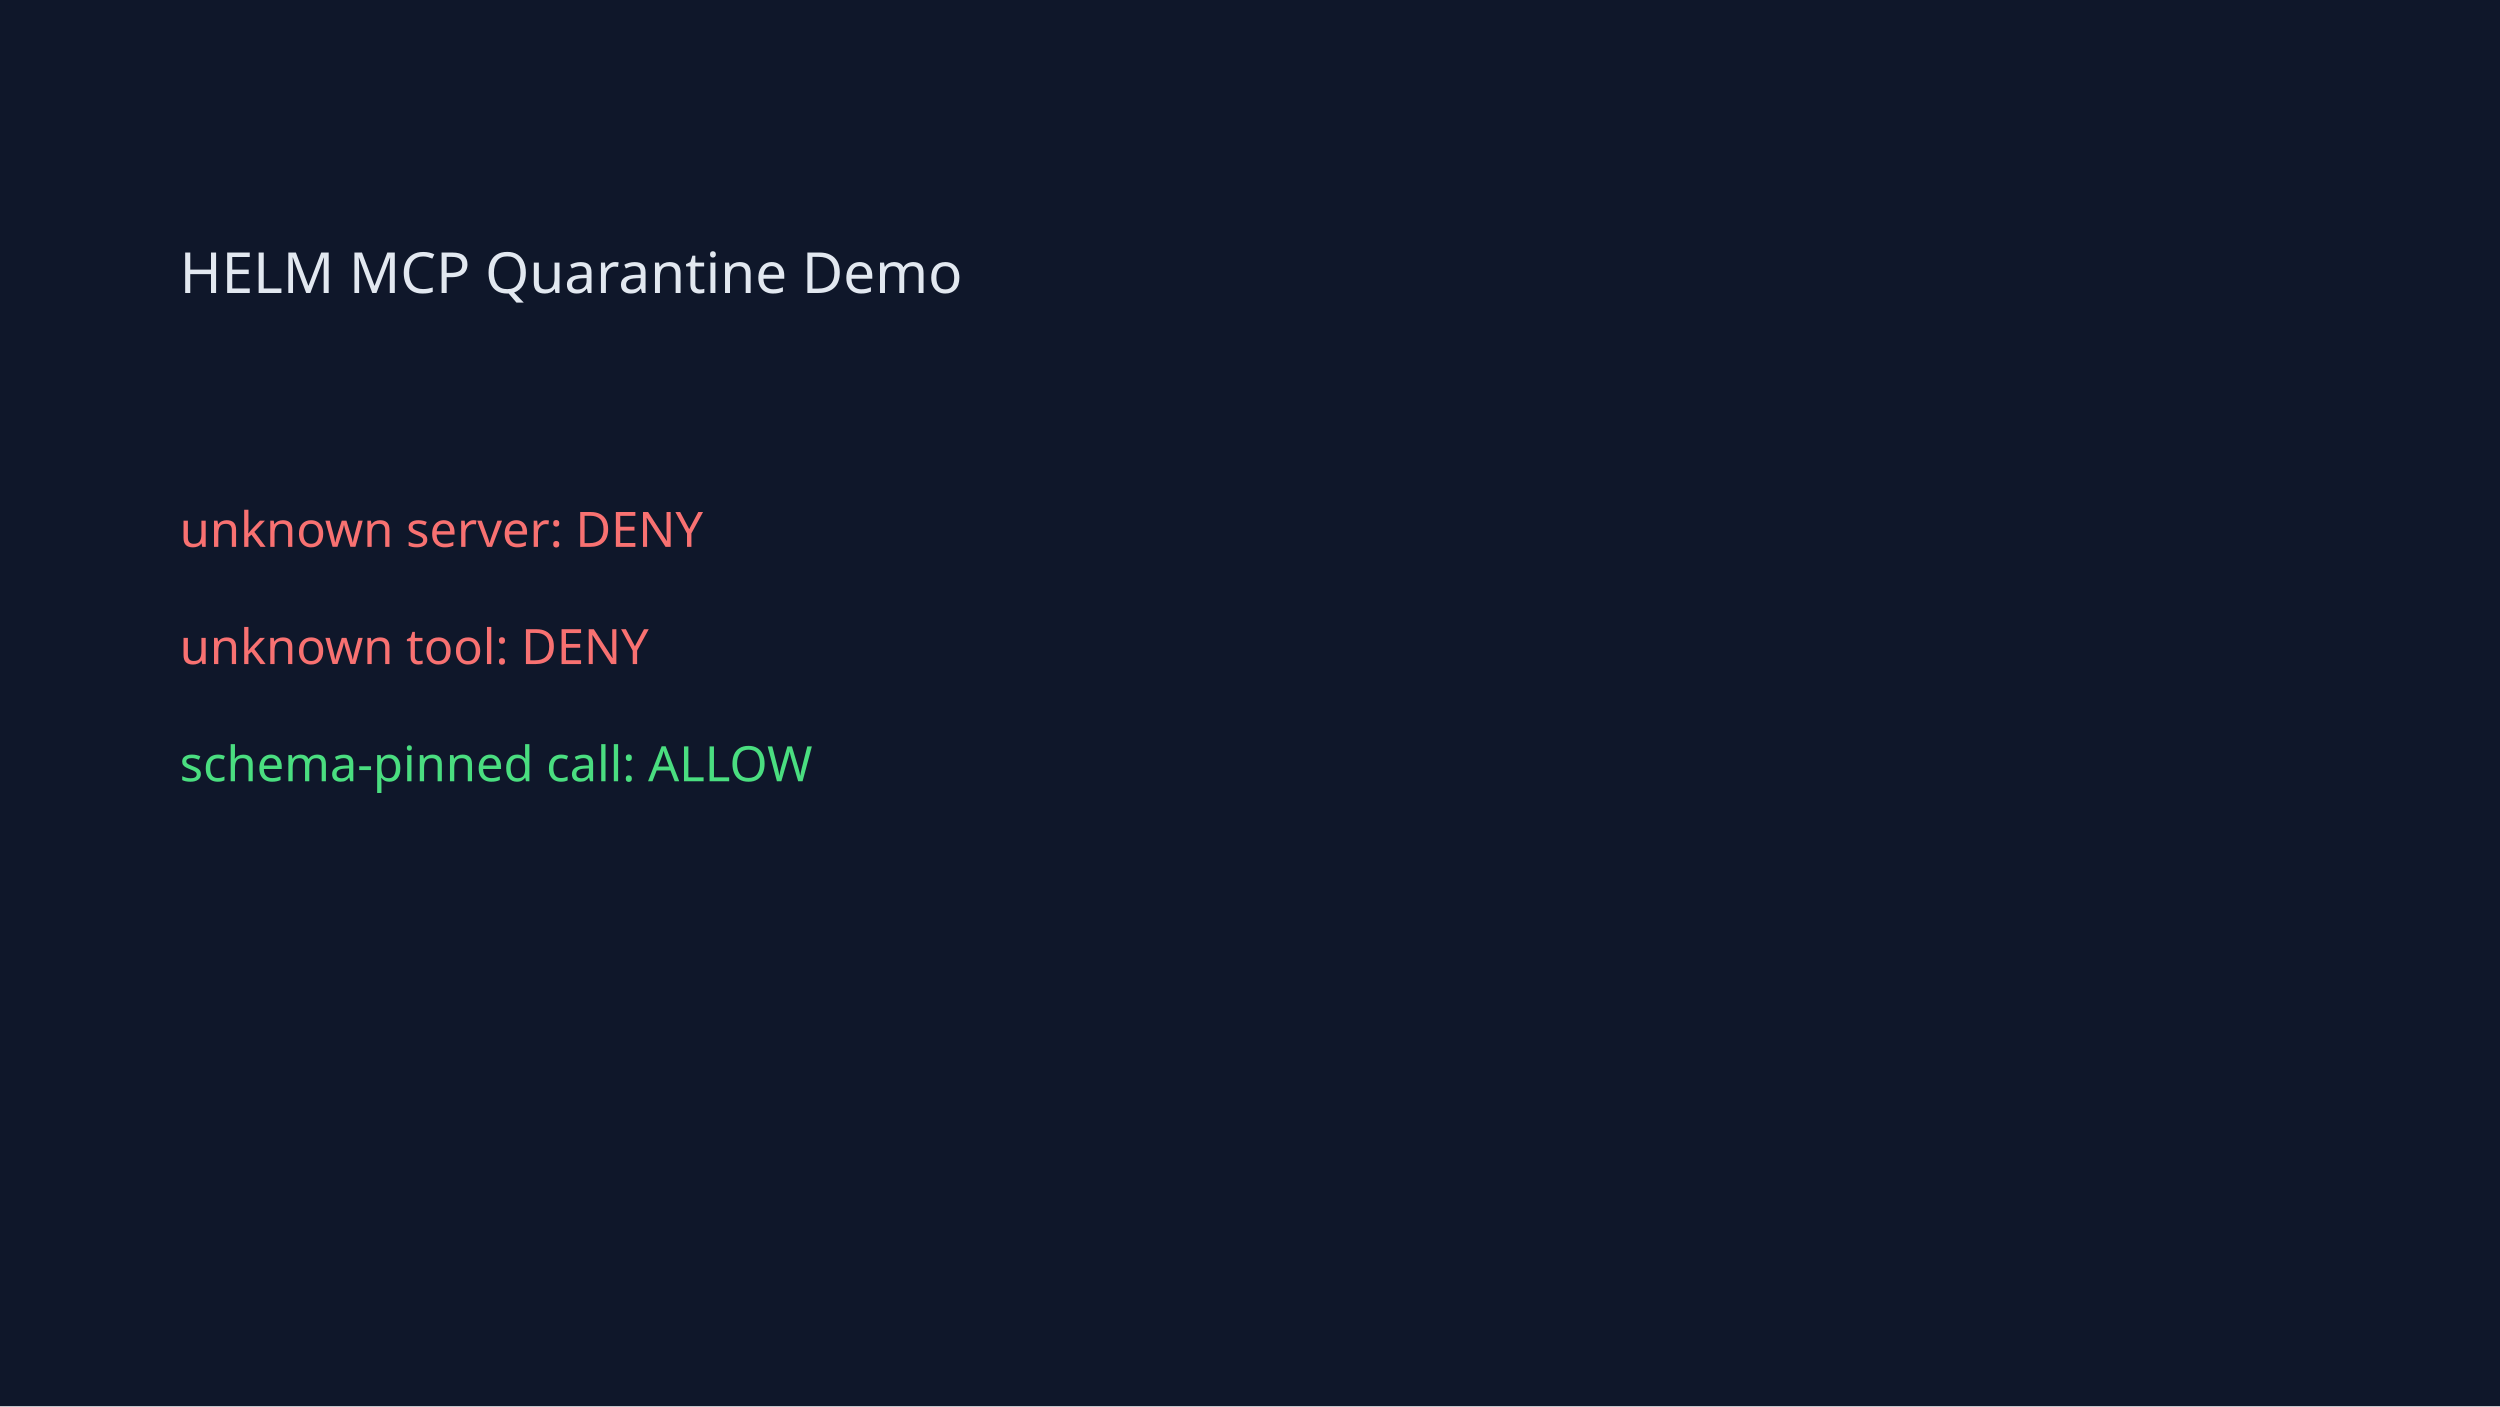
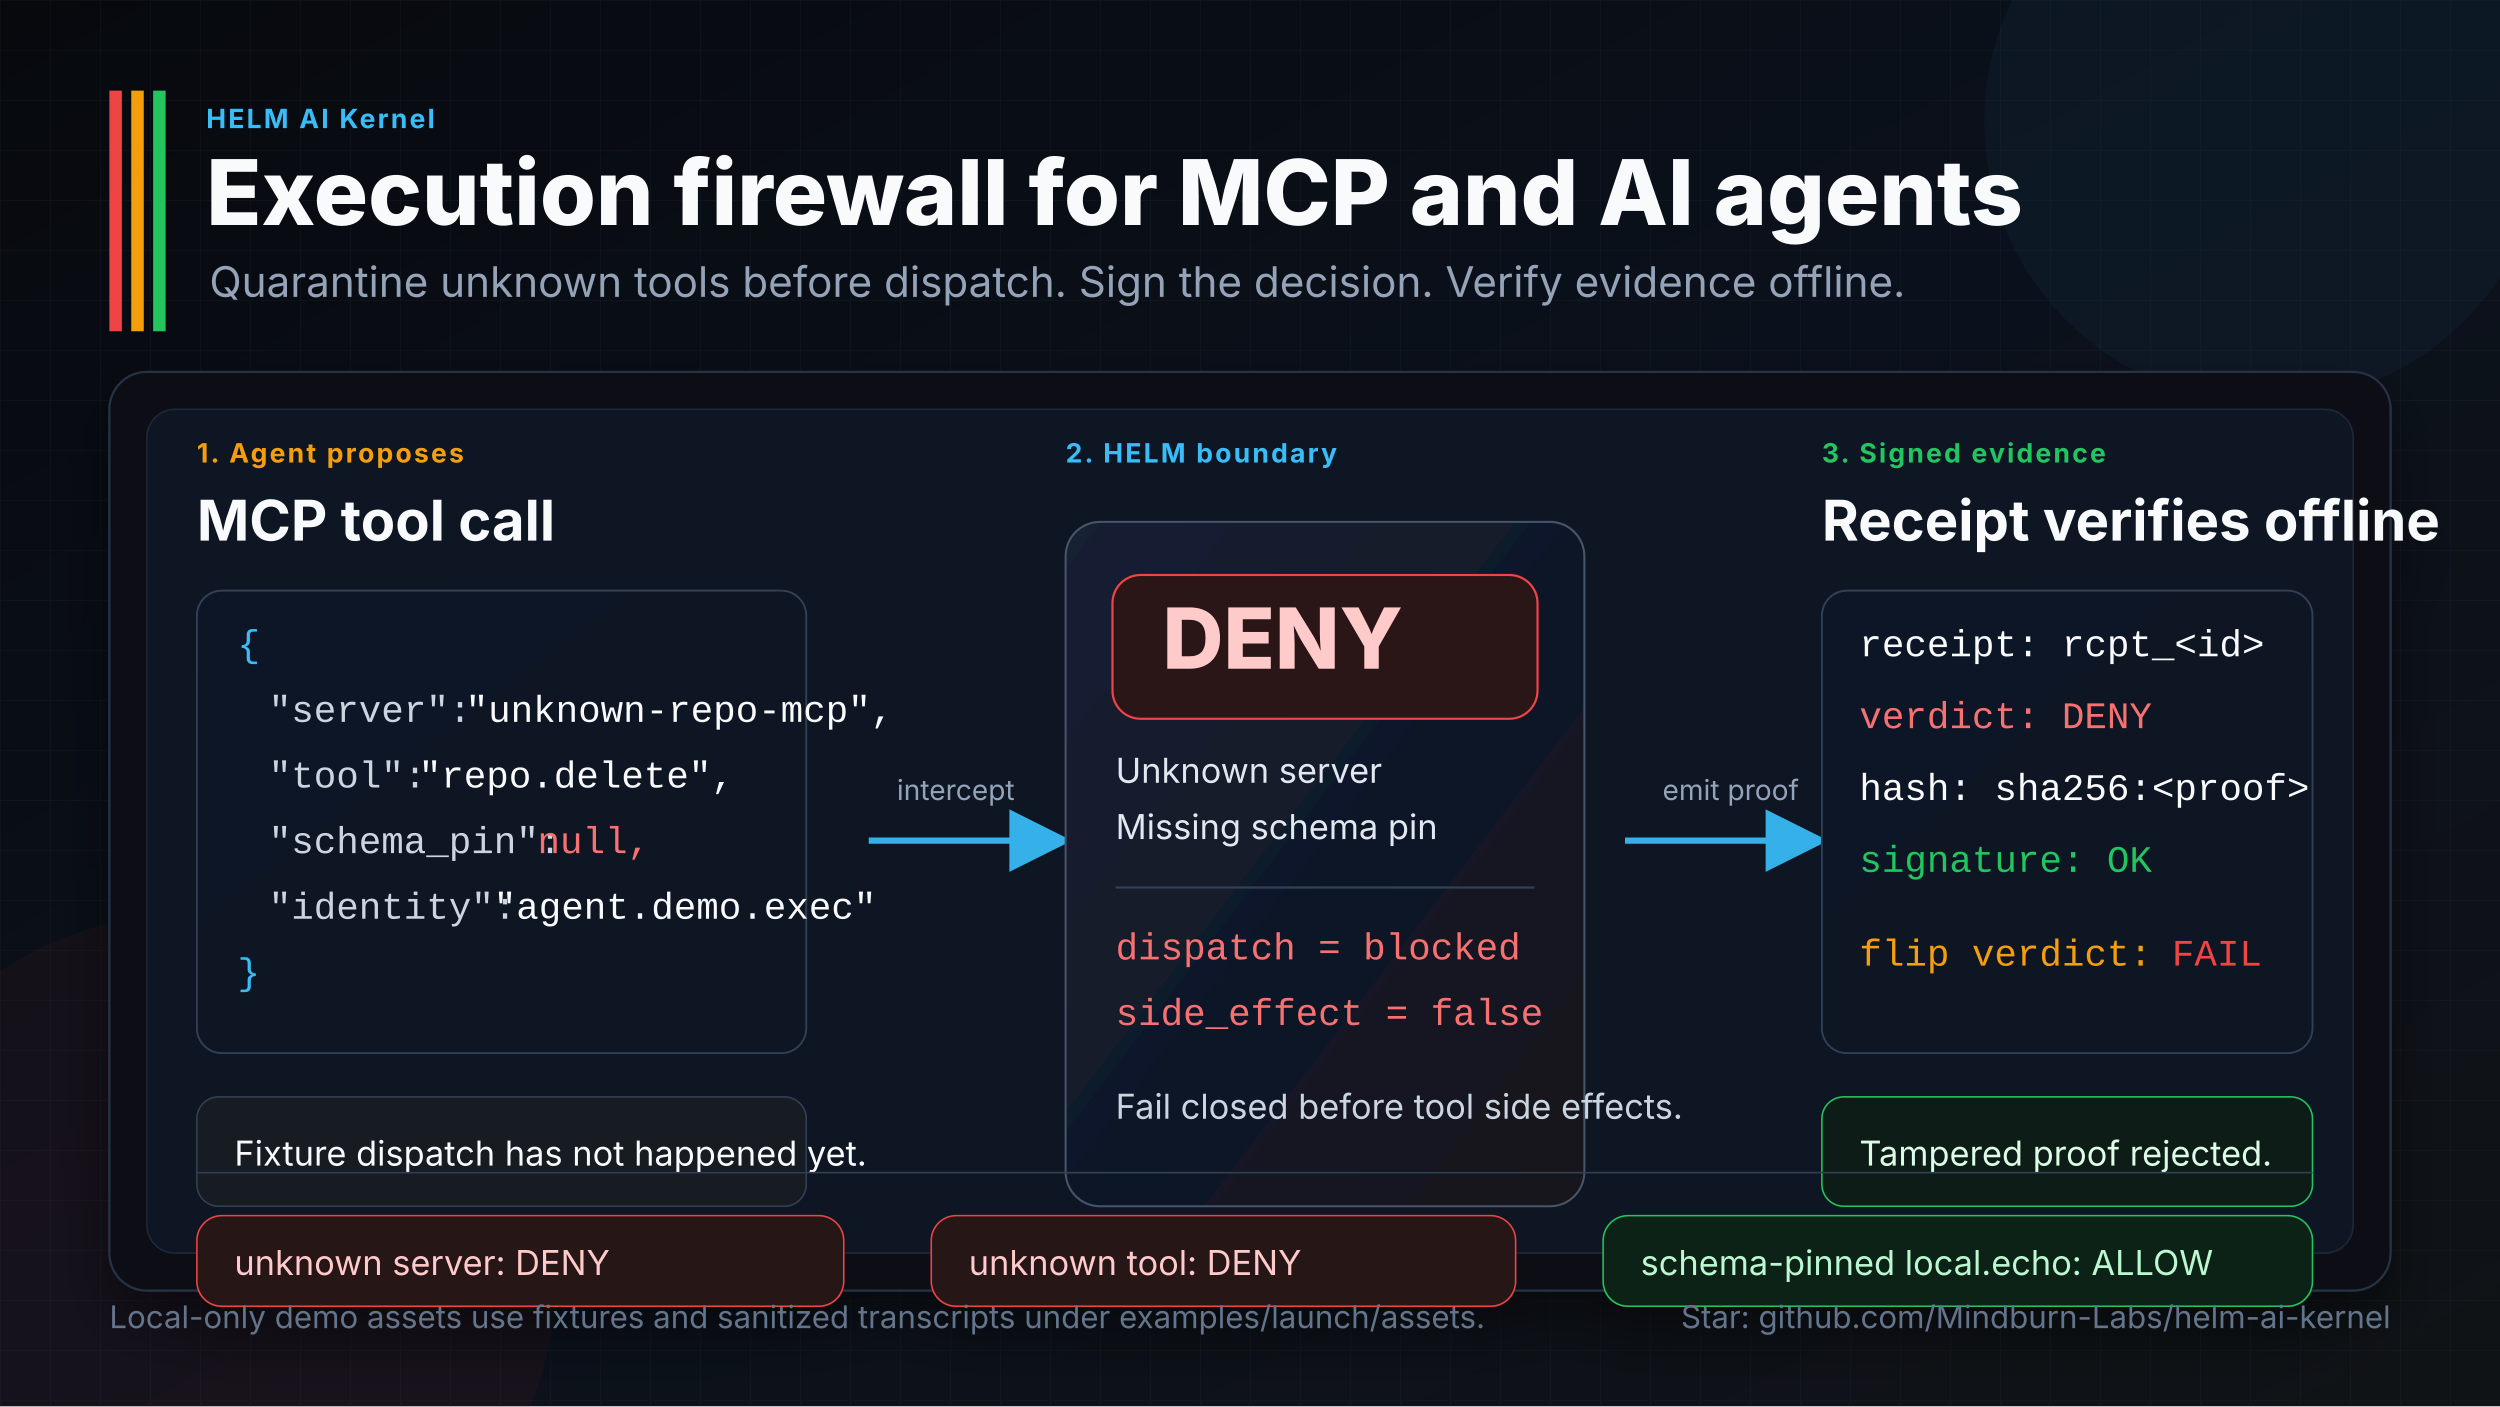
- <svg xmlns="http://www.w3.org/2000/svg" width="1280" height="720">
-   <rect width="1280" height="720" fill="#0f172a" />
-   <text x="92" y="150" fill="#e2e8f0" font-family="Menlo" font-size="29">HELM MCP Quarantine Demo</text>
-   <text x="92" y="280" fill="#f87171" font-family="Menlo" font-size="25">unknown server: DENY</text>
-   <text x="92" y="340" fill="#f87171" font-family="Menlo" font-size="25">unknown tool: DENY</text>
-   <text x="92" y="400" fill="#4ade80" font-family="Menlo" font-size="25">schema-pinned call: ALLOW</text>
+ <svg xmlns="http://www.w3.org/2000/svg" width="1600" height="900" viewBox="0 0 1600 900" role="img" aria-labelledby="title desc">
+   <defs>
+     <linearGradient id="bg" x1="0" y1="0" x2="1" y2="1">
+       <stop offset="0" stop-color="#07090d" />
+       <stop offset="0.48" stop-color="#0b111c" />
+       <stop offset="1" stop-color="#101316" />
+     </linearGradient>
+     <linearGradient id="panel" x1="0" y1="0" x2="1" y2="1">
+       <stop offset="0" stop-color="#111827" />
+       <stop offset="1" stop-color="#0b1220" />
+     </linearGradient>
+     <linearGradient id="boundary" x1="0" y1="0" x2="1" y2="1">
+       <stop offset="0" stop-color="#172033" />
+       <stop offset="0.55" stop-color="#101827" />
+       <stop offset="1" stop-color="#18181b" />
+     </linearGradient>
+     <pattern id="grid" width="32" height="32" patternUnits="userSpaceOnUse">
+       <path d="M32 0H0V32" fill="none" stroke="#253042" stroke-width="1" opacity="0.28" />
+     </pattern>
+     <filter id="shadow" x="-10%" y="-10%" width="120%" height="120%">
+       <feDropShadow dx="0" dy="20" stdDeviation="18" flood-color="#000000" flood-opacity="0.45" />
+     </filter>
+     <filter id="softGlow" x="-25%" y="-25%" width="150%" height="150%">
+       <feGaussianBlur stdDeviation="9" result="blur" />
+       <feMerge>
+         <feMergeNode in="blur" />
+         <feMergeNode in="SourceGraphic" />
+       </feMerge>
+     </filter>
+     <marker id="arrow" markerWidth="14" markerHeight="14" refX="11" refY="7" orient="auto">
+       <path d="M2 2L12 7L2 12Z" fill="#38bdf8" />
+     </marker>
+     <style>
+       .sans { font-family: ui-sans-serif, -apple-system, BlinkMacSystemFont, "Segoe UI", sans-serif; }
+       .mono { font-family: ui-monospace, SFMono-Regular, Menlo, Monaco, Consolas, "Liberation Mono", monospace; }
+       .muted { fill: #94a3b8; }
+       .text { fill: #f8fafc; }
+       .line { stroke: #334155; stroke-width: 1.4; }
+       .card { fill: url(#panel); stroke: #334155; stroke-width: 1.2; }
+       .small { font-size: 22px; }
+       .code { font-size: 24px; }
+       .tiny { font-size: 18px; }
+       .label { font-size: 17px; font-weight: 700; letter-spacing: 1.4px; text-transform: uppercase; }
+     </style>
+   </defs>
+   <rect width="1600" height="900" fill="url(#bg)" />
+   <rect width="1600" height="900" fill="url(#grid)" opacity="0.78" />
+   <circle cx="1450" cy="78" r="180" fill="#164e63" opacity="0.12" />
+   <circle cx="126" cy="814" r="230" fill="#7f1d1d" opacity="0.10" />
+   <g transform="translate(70 58)">
+     <rect x="0" y="0" width="8" height="154" fill="#ef4444" />
+     <rect x="14" y="0" width="8" height="154" fill="#f59e0b" />
+     <rect x="28" y="0" width="8" height="154" fill="#22c55e" />
+     <text x="62" y="24" class="sans label" fill="#38bdf8">HELM AI Kernel</text>
+     <text x="62" y="86" class="sans text" font-size="58" font-weight="760">Execution firewall for MCP and AI agents</text>
+     <text x="64" y="132" class="sans muted" font-size="27">Quarantine unknown tools before dispatch. Sign the decision. Verify evidence offline.</text>
+   </g>
+   <g transform="translate(70 238)" filter="url(#shadow)">
+     <rect x="0" y="0" width="1460" height="588" rx="24" fill="#0b1018" stroke="#263244" stroke-width="1.4" />
+     <rect x="24" y="24" width="1412" height="540" rx="18" fill="#0e1624" stroke="#1f2937" stroke-width="1" />
+     <g transform="translate(56 58)">
+       <text x="0" y="0" class="sans label" fill="#f59e0b">1. Agent proposes</text>
+       <text x="0" y="50" class="sans text" font-size="36" font-weight="720">MCP tool call</text>
+       <rect x="0" y="82" width="390" height="296" rx="16" class="card" />
+       <text x="26" y="124" class="mono code" fill="#38bdf8">{</text>
+       <text x="46" y="166" class="mono code" fill="#cbd5e1">"server":</text>
+       <text x="172" y="166" class="mono code" fill="#f8fafc">"unknown-repo-mcp",</text>
+       <text x="46" y="208" class="mono code" fill="#cbd5e1">"tool":</text>
+       <text x="142" y="208" class="mono code" fill="#f8fafc">"repo.delete",</text>
+       <text x="46" y="250" class="mono code" fill="#cbd5e1">"schema_pin":</text>
+       <text x="218" y="250" class="mono code" fill="#f87171">null,</text>
+       <text x="46" y="292" class="mono code" fill="#cbd5e1">"identity":</text>
+       <text x="190" y="292" class="mono code" fill="#f8fafc">"agent.demo.exec"</text>
+       <text x="26" y="334" class="mono code" fill="#38bdf8">}</text>
+       <rect x="0" y="406" width="390" height="70" rx="14" fill="#151a22" stroke="#334155" />
+       <text x="24" y="450" class="sans small" fill="#f8fafc">Fixture dispatch has not happened yet.</text>
+     </g>
+     <path d="M486 300H612" stroke="#38bdf8" stroke-width="4" marker-end="url(#arrow)" opacity="0.92" />
+     <text x="504" y="274" class="sans tiny" fill="#94a3b8">intercept</text>
+     <g transform="translate(612 58)">
+       <text x="0" y="0" class="sans label" fill="#38bdf8">2. HELM boundary</text>
+       <rect x="0" y="38" width="332" height="438" rx="22" fill="url(#boundary)" stroke="#475569" stroke-width="1.3" />
+       <rect x="30" y="72" width="272" height="92" rx="18" fill="#2a1215" stroke="#ef4444" stroke-width="1.4" />
+       <text x="62" y="132" class="sans" fill="#fecaca" font-size="54" font-weight="820">DENY</text>
+       <text x="32" y="205" class="sans small" fill="#e2e8f0">Unknown server</text>
+       <text x="32" y="241" class="sans small" fill="#e2e8f0">Missing schema pin</text>
+       <line x1="32" y1="272" x2="300" y2="272" class="line" />
+       <text x="32" y="318" class="mono code" fill="#f87171">dispatch = blocked</text>
+       <text x="32" y="360" class="mono code" fill="#f87171">side_effect = false</text>
+       <text x="32" y="420" class="sans small" fill="#cbd5e1">Fail closed before tool side effects.</text>
+     </g>
+     <path d="M970 300H1096" stroke="#38bdf8" stroke-width="4" marker-end="url(#arrow)" opacity="0.92" />
+     <text x="994" y="274" class="sans tiny" fill="#94a3b8">emit proof</text>
+     <g transform="translate(1096 58)">
+       <text x="0" y="0" class="sans label" fill="#22c55e">3. Signed evidence</text>
+       <text x="0" y="50" class="sans text" font-size="36" font-weight="720">Receipt verifies offline</text>
+       <rect x="0" y="82" width="314" height="296" rx="16" class="card" />
+       <text x="24" y="124" class="mono code" fill="#f8fafc">receipt: rcpt_&lt;id&gt;</text>
+       <text x="24" y="170" class="mono code" fill="#f87171">verdict: DENY</text>
+       <text x="24" y="216" class="mono code" fill="#f8fafc">hash: sha256:&lt;proof&gt;</text>
+       <text x="24" y="262" class="mono code" fill="#22c55e">signature: OK</text>
+       <text x="24" y="322" class="mono code" fill="#f59e0b">flip verdict:</text>
+       <text x="224" y="322" class="mono code" fill="#ef4444">FAIL</text>
+       <rect x="0" y="406" width="314" height="70" rx="14" fill="#0f1f17" stroke="#22c55e" />
+       <text x="24" y="450" class="sans small" fill="#dcfce7">Tampered proof rejected.</text>
+     </g>
+     <g transform="translate(56 512)">
+       <rect x="0" y="0" width="1354" height="1" fill="#334155" />
+       <rect x="0" y="28" width="414" height="58" rx="16" fill="#281419" stroke="#ef4444" />
+       <text x="24" y="66" class="sans small" fill="#fecaca">unknown server: DENY</text>
+       <rect x="470" y="28" width="374" height="58" rx="16" fill="#281419" stroke="#ef4444" />
+       <text x="494" y="66" class="sans small" fill="#fecaca">unknown tool: DENY</text>
+       <rect x="900" y="28" width="454" height="58" rx="16" fill="#0f2418" stroke="#22c55e" />
+       <text x="924" y="66" class="sans small" fill="#bbf7d0">schema-pinned local.echo: ALLOW</text>
+     </g>
+   </g>
+   <g transform="translate(70 850)">
+     <text x="0" y="0" class="sans" fill="#64748b" font-size="20">Local-only demo assets use fixtures and sanitized transcripts under examples/launch/assets.</text>
+     <text x="1460" y="0" class="sans" fill="#64748b" font-size="20" text-anchor="end">Star: github.com/Mindburn-Labs/helm-ai-kernel</text>
+   </g>
</svg>
